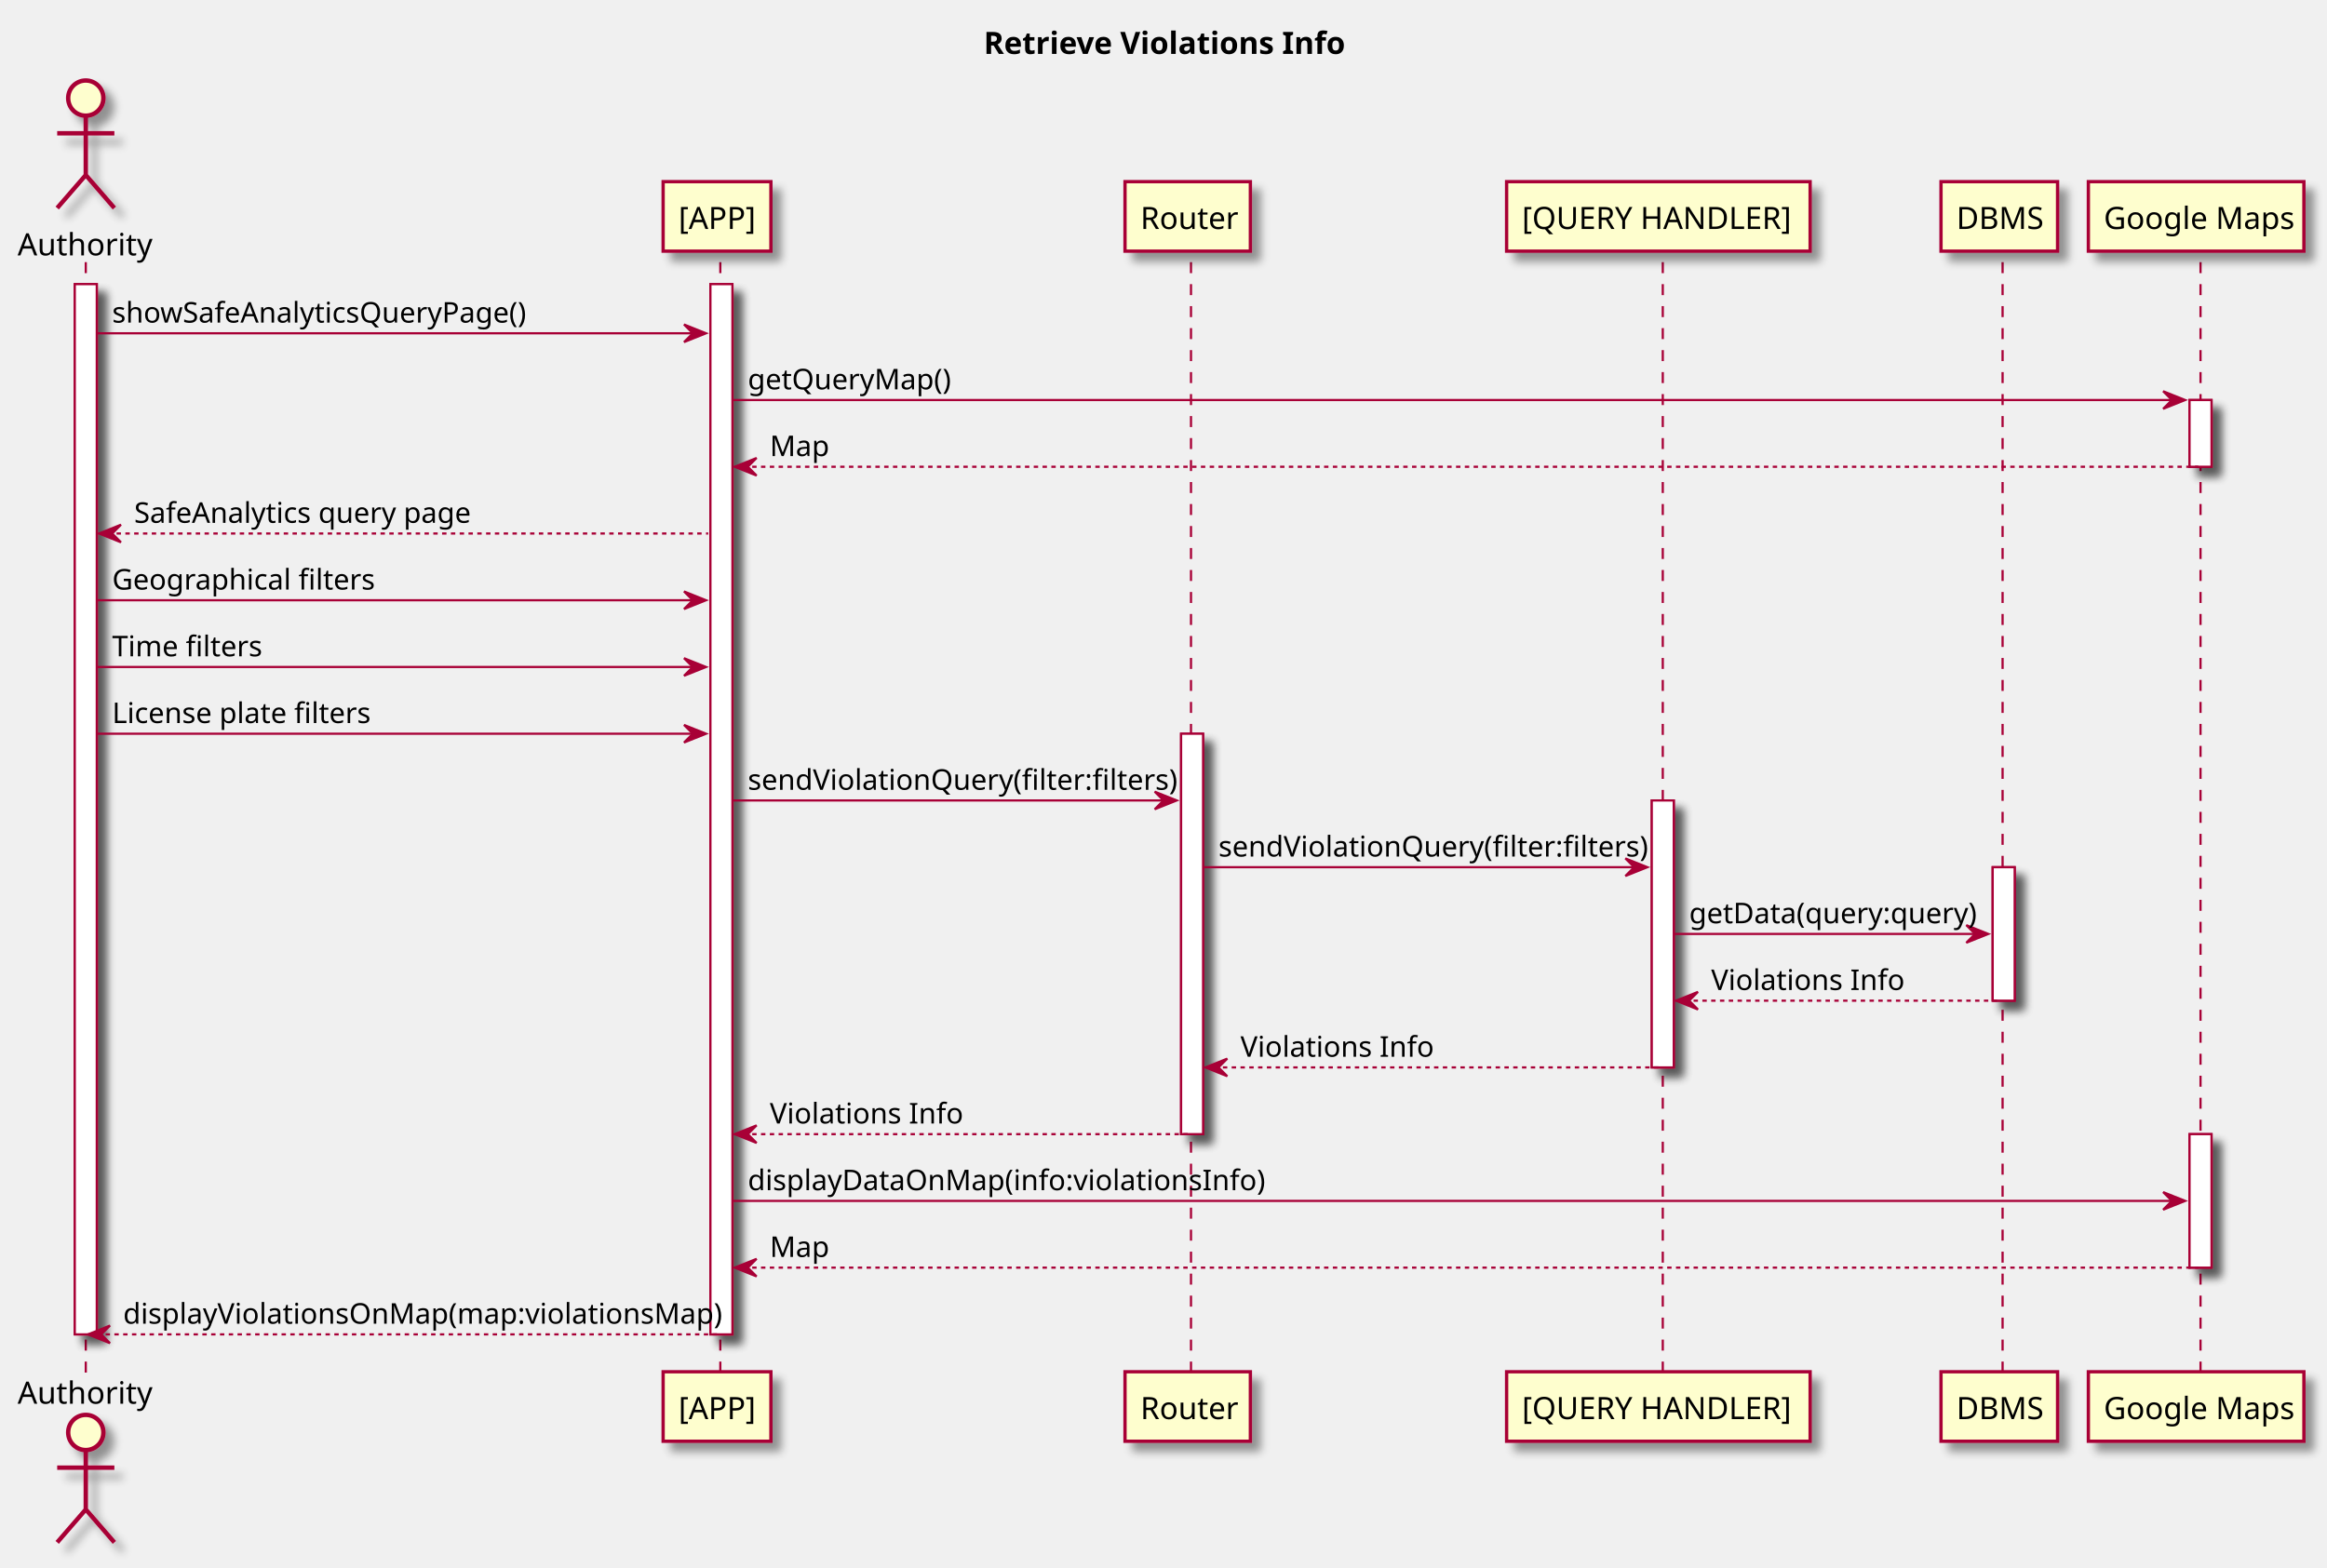
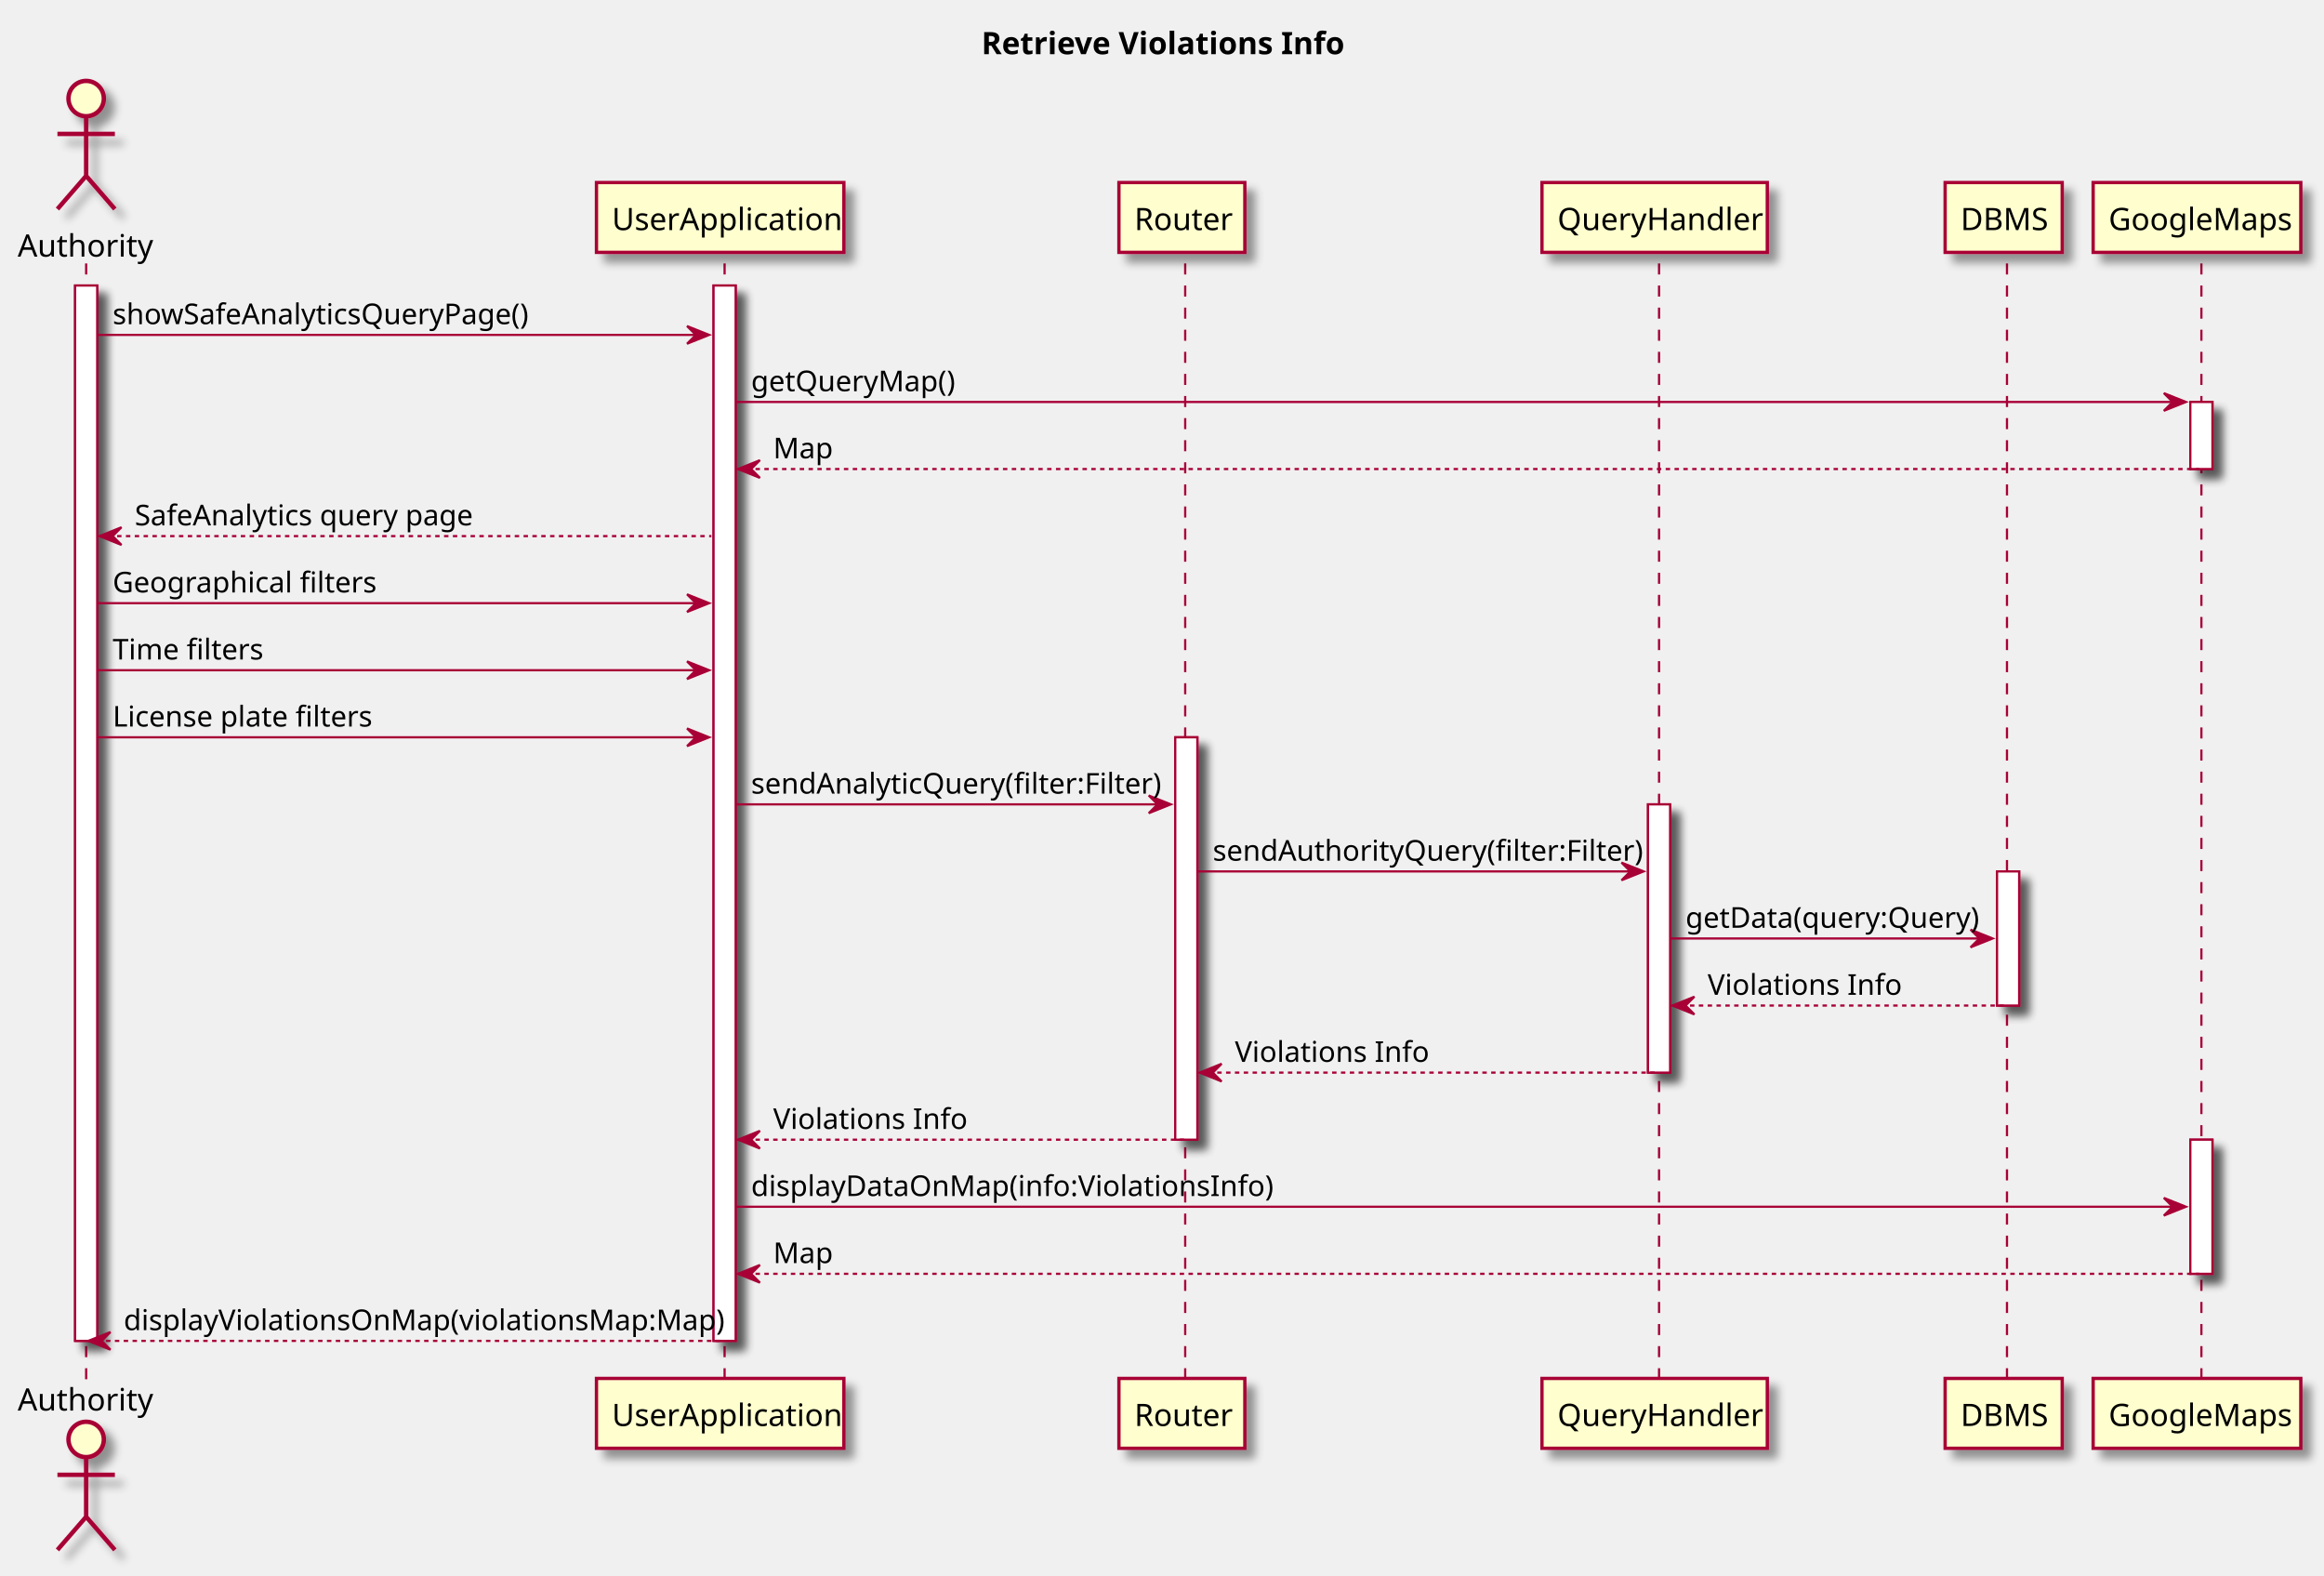
- <svg xmlns="http://www.w3.org/2000/svg" contentScriptType="application/ecmascript" contentStyleType="text/css" height="713px" preserveAspectRatio="none" style="width:1058px;height:713px;" version="1.1" viewBox="0 0 1058 713" width="1058px" zoomAndPan="magnify">
+ <svg xmlns="http://www.w3.org/2000/svg" contentScriptType="application/ecmascript" contentStyleType="text/css" height="713px" preserveAspectRatio="none" style="width:1052px;height:713px;" version="1.1" viewBox="0 0 1052 713" width="1052px" zoomAndPan="magnify">
  <defs>
-     <filter height="300%" id="f1emg3h56pnj7b" width="300%" x="-1" y="-1">
+     <filter height="300%" id="f17syq3vjtj2ij" width="300%" x="-1" y="-1">
      <feGaussianBlur result="blurOut" stdDeviation="2.0" />
      <feColorMatrix in="blurOut" result="blurOut2" type="matrix" values="0 0 0 0 0 0 0 0 0 0 0 0 0 0 0 0 0 0 .4 0" />
      <feOffset dx="4.0" dy="4.0" in="blurOut2" result="blurOut3" />
      <feBlend in="SourceGraphic" in2="blurOut3" mode="normal" />
    </filter>
  </defs>
  <g>
-     <text fill="#000000" font-family="sans-serif" font-size="14" font-weight="bold" lengthAdjust="spacingAndGlyphs" textLength="165" x="447.25" y="24.533">Retrieve Violations Info</text>
-     <rect fill="#FFFFFF" filter="url(#f1emg3h56pnj7b)" height="477.625" style="stroke: #A80036; stroke-width: 1.0;" width="10" x="34" y="129.219" />
-     <rect fill="#FFFFFF" filter="url(#f1emg3h56pnj7b)" height="477.625" style="stroke: #A80036; stroke-width: 1.0;" width="10" x="323" y="129.219" />
-     <rect fill="#FFFFFF" filter="url(#f1emg3h56pnj7b)" height="182.109" style="stroke: #A80036; stroke-width: 1.0;" width="10" x="537" y="333.68" />
-     <rect fill="#FFFFFF" filter="url(#f1emg3h56pnj7b)" height="121.406" style="stroke: #A80036; stroke-width: 1.0;" width="10" x="751" y="364.031" />
-     <rect fill="#FFFFFF" filter="url(#f1emg3h56pnj7b)" height="60.703" style="stroke: #A80036; stroke-width: 1.0;" width="10" x="906" y="394.383" />
-     <rect fill="#FFFFFF" filter="url(#f1emg3h56pnj7b)" height="30.352" style="stroke: #A80036; stroke-width: 1.0;" width="10" x="995.5" y="181.922" />
-     <rect fill="#FFFFFF" filter="url(#f1emg3h56pnj7b)" height="60.703" style="stroke: #A80036; stroke-width: 1.0;" width="10" x="995.5" y="515.789" />
+     <text fill="#000000" font-family="sans-serif" font-size="14" font-weight="bold" lengthAdjust="spacingAndGlyphs" textLength="165" x="444.25" y="24.533">Retrieve Violations Info</text>
+     <rect fill="#FFFFFF" filter="url(#f17syq3vjtj2ij)" height="477.625" style="stroke: #A80036; stroke-width: 1.0;" width="10" x="34" y="129.219" />
+     <rect fill="#FFFFFF" filter="url(#f17syq3vjtj2ij)" height="477.625" style="stroke: #A80036; stroke-width: 1.0;" width="10" x="323" y="129.219" />
+     <rect fill="#FFFFFF" filter="url(#f17syq3vjtj2ij)" height="182.109" style="stroke: #A80036; stroke-width: 1.0;" width="10" x="532" y="333.68" />
+     <rect fill="#FFFFFF" filter="url(#f17syq3vjtj2ij)" height="121.406" style="stroke: #A80036; stroke-width: 1.0;" width="10" x="746" y="364.031" />
+     <rect fill="#FFFFFF" filter="url(#f17syq3vjtj2ij)" height="60.703" style="stroke: #A80036; stroke-width: 1.0;" width="10" x="904" y="394.383" />
+     <rect fill="#FFFFFF" filter="url(#f17syq3vjtj2ij)" height="30.352" style="stroke: #A80036; stroke-width: 1.0;" width="10" x="991.5" y="181.922" />
+     <rect fill="#FFFFFF" filter="url(#f17syq3vjtj2ij)" height="60.703" style="stroke: #A80036; stroke-width: 1.0;" width="10" x="991.5" y="515.789" />
    <line style="stroke: #A80036; stroke-width: 1.0; stroke-dasharray: 5.0,5.0;" x1="39" x2="39" y1="119.219" y2="624.844" />
-     <line style="stroke: #A80036; stroke-width: 1.0; stroke-dasharray: 5.0,5.0;" x1="327.5" x2="327.5" y1="119.219" y2="624.844" />
-     <line style="stroke: #A80036; stroke-width: 1.0; stroke-dasharray: 5.0,5.0;" x1="541.5" x2="541.5" y1="119.219" y2="624.844" />
-     <line style="stroke: #A80036; stroke-width: 1.0; stroke-dasharray: 5.0,5.0;" x1="756" x2="756" y1="119.219" y2="624.844" />
-     <line style="stroke: #A80036; stroke-width: 1.0; stroke-dasharray: 5.0,5.0;" x1="910.5" x2="910.5" y1="119.219" y2="624.844" />
-     <line style="stroke: #A80036; stroke-width: 1.0; stroke-dasharray: 5.0,5.0;" x1="1000.5" x2="1000.5" y1="119.219" y2="624.844" />
+     <line style="stroke: #A80036; stroke-width: 1.0; stroke-dasharray: 5.0,5.0;" x1="328" x2="328" y1="119.219" y2="624.844" />
+     <line style="stroke: #A80036; stroke-width: 1.0; stroke-dasharray: 5.0,5.0;" x1="536.5" x2="536.5" y1="119.219" y2="624.844" />
+     <line style="stroke: #A80036; stroke-width: 1.0; stroke-dasharray: 5.0,5.0;" x1="751" x2="751" y1="119.219" y2="624.844" />
+     <line style="stroke: #A80036; stroke-width: 1.0; stroke-dasharray: 5.0,5.0;" x1="908.5" x2="908.5" y1="119.219" y2="624.844" />
+     <line style="stroke: #A80036; stroke-width: 1.0; stroke-dasharray: 5.0,5.0;" x1="996.5" x2="996.5" y1="119.219" y2="624.844" />
    <text fill="#000000" font-family="sans-serif" font-size="14" lengthAdjust="spacingAndGlyphs" textLength="56" x="8" y="116.143">Authority</text>
-     <ellipse cx="39" cy="44.609" fill="#FEFECE" filter="url(#f1emg3h56pnj7b)" rx="8" ry="8" style="stroke: #A80036; stroke-width: 2.0;" />
-     <path d="M39,52.609 L39,79.609 M26,60.609 L52,60.609 M39,79.609 L26,94.609 M39,79.609 L52,94.609 " fill="none" filter="url(#f1emg3h56pnj7b)" style="stroke: #A80036; stroke-width: 2.0;" />
+     <ellipse cx="39" cy="44.609" fill="#FEFECE" filter="url(#f17syq3vjtj2ij)" rx="8" ry="8" style="stroke: #A80036; stroke-width: 2.0;" />
+     <path d="M39,52.609 L39,79.609 M26,60.609 L52,60.609 M39,79.609 L26,94.609 M39,79.609 L52,94.609 " fill="none" filter="url(#f17syq3vjtj2ij)" style="stroke: #A80036; stroke-width: 2.0;" />
    <text fill="#000000" font-family="sans-serif" font-size="14" lengthAdjust="spacingAndGlyphs" textLength="56" x="8" y="638.377">Authority</text>
-     <ellipse cx="39" cy="651.453" fill="#FEFECE" filter="url(#f1emg3h56pnj7b)" rx="8" ry="8" style="stroke: #A80036; stroke-width: 2.0;" />
-     <path d="M39,659.453 L39,686.453 M26,667.453 L52,667.453 M39,686.453 L26,701.453 M39,686.453 L52,701.453 " fill="none" filter="url(#f1emg3h56pnj7b)" style="stroke: #A80036; stroke-width: 2.0;" />
-     <rect fill="#FEFECE" filter="url(#f1emg3h56pnj7b)" height="31.609" style="stroke: #A80036; stroke-width: 1.5;" width="49" x="301.5" y="82.609" />
-     <text fill="#000000" font-family="sans-serif" font-size="14" lengthAdjust="spacingAndGlyphs" textLength="35" x="308.5" y="104.143">[APP]</text>
-     <rect fill="#FEFECE" filter="url(#f1emg3h56pnj7b)" height="31.609" style="stroke: #A80036; stroke-width: 1.5;" width="49" x="301.5" y="623.844" />
-     <text fill="#000000" font-family="sans-serif" font-size="14" lengthAdjust="spacingAndGlyphs" textLength="35" x="308.5" y="645.377">[APP]</text>
-     <rect fill="#FEFECE" filter="url(#f1emg3h56pnj7b)" height="31.609" style="stroke: #A80036; stroke-width: 1.5;" width="57" x="511.5" y="82.609" />
-     <text fill="#000000" font-family="sans-serif" font-size="14" lengthAdjust="spacingAndGlyphs" textLength="43" x="518.5" y="104.143">Router</text>
-     <rect fill="#FEFECE" filter="url(#f1emg3h56pnj7b)" height="31.609" style="stroke: #A80036; stroke-width: 1.5;" width="57" x="511.5" y="623.844" />
-     <text fill="#000000" font-family="sans-serif" font-size="14" lengthAdjust="spacingAndGlyphs" textLength="43" x="518.5" y="645.377">Router</text>
-     <rect fill="#FEFECE" filter="url(#f1emg3h56pnj7b)" height="31.609" style="stroke: #A80036; stroke-width: 1.5;" width="138" x="685" y="82.609" />
-     <text fill="#000000" font-family="sans-serif" font-size="14" lengthAdjust="spacingAndGlyphs" textLength="124" x="692" y="104.143">[QUERY HANDLER]</text>
-     <rect fill="#FEFECE" filter="url(#f1emg3h56pnj7b)" height="31.609" style="stroke: #A80036; stroke-width: 1.5;" width="138" x="685" y="623.844" />
-     <text fill="#000000" font-family="sans-serif" font-size="14" lengthAdjust="spacingAndGlyphs" textLength="124" x="692" y="645.377">[QUERY HANDLER]</text>
-     <rect fill="#FEFECE" filter="url(#f1emg3h56pnj7b)" height="31.609" style="stroke: #A80036; stroke-width: 1.5;" width="53" x="882.5" y="82.609" />
-     <text fill="#000000" font-family="sans-serif" font-size="14" lengthAdjust="spacingAndGlyphs" textLength="39" x="889.5" y="104.143">DBMS</text>
-     <rect fill="#FEFECE" filter="url(#f1emg3h56pnj7b)" height="31.609" style="stroke: #A80036; stroke-width: 1.5;" width="53" x="882.5" y="623.844" />
-     <text fill="#000000" font-family="sans-serif" font-size="14" lengthAdjust="spacingAndGlyphs" textLength="39" x="889.5" y="645.377">DBMS</text>
-     <rect fill="#FEFECE" filter="url(#f1emg3h56pnj7b)" height="31.609" style="stroke: #A80036; stroke-width: 1.5;" width="98" x="949.5" y="82.609" />
-     <text fill="#000000" font-family="sans-serif" font-size="14" lengthAdjust="spacingAndGlyphs" textLength="84" x="956.5" y="104.143">Google Maps</text>
-     <rect fill="#FEFECE" filter="url(#f1emg3h56pnj7b)" height="31.609" style="stroke: #A80036; stroke-width: 1.5;" width="98" x="949.5" y="623.844" />
-     <text fill="#000000" font-family="sans-serif" font-size="14" lengthAdjust="spacingAndGlyphs" textLength="84" x="956.5" y="645.377">Google Maps</text>
-     <rect fill="#FFFFFF" filter="url(#f1emg3h56pnj7b)" height="477.625" style="stroke: #A80036; stroke-width: 1.0;" width="10" x="34" y="129.219" />
-     <rect fill="#FFFFFF" filter="url(#f1emg3h56pnj7b)" height="477.625" style="stroke: #A80036; stroke-width: 1.0;" width="10" x="323" y="129.219" />
-     <rect fill="#FFFFFF" filter="url(#f1emg3h56pnj7b)" height="182.109" style="stroke: #A80036; stroke-width: 1.0;" width="10" x="537" y="333.68" />
-     <rect fill="#FFFFFF" filter="url(#f1emg3h56pnj7b)" height="121.406" style="stroke: #A80036; stroke-width: 1.0;" width="10" x="751" y="364.031" />
-     <rect fill="#FFFFFF" filter="url(#f1emg3h56pnj7b)" height="60.703" style="stroke: #A80036; stroke-width: 1.0;" width="10" x="906" y="394.383" />
-     <rect fill="#FFFFFF" filter="url(#f1emg3h56pnj7b)" height="30.352" style="stroke: #A80036; stroke-width: 1.0;" width="10" x="995.5" y="181.922" />
-     <rect fill="#FFFFFF" filter="url(#f1emg3h56pnj7b)" height="60.703" style="stroke: #A80036; stroke-width: 1.0;" width="10" x="995.5" y="515.789" />
+     <ellipse cx="39" cy="651.453" fill="#FEFECE" filter="url(#f17syq3vjtj2ij)" rx="8" ry="8" style="stroke: #A80036; stroke-width: 2.0;" />
+     <path d="M39,659.453 L39,686.453 M26,667.453 L52,667.453 M39,686.453 L26,701.453 M39,686.453 L52,701.453 " fill="none" filter="url(#f17syq3vjtj2ij)" style="stroke: #A80036; stroke-width: 2.0;" />
+     <rect fill="#FEFECE" filter="url(#f17syq3vjtj2ij)" height="31.609" style="stroke: #A80036; stroke-width: 1.5;" width="112" x="270" y="82.609" />
+     <text fill="#000000" font-family="sans-serif" font-size="14" lengthAdjust="spacingAndGlyphs" textLength="98" x="277" y="104.143">UserApplication</text>
+     <rect fill="#FEFECE" filter="url(#f17syq3vjtj2ij)" height="31.609" style="stroke: #A80036; stroke-width: 1.5;" width="112" x="270" y="623.844" />
+     <text fill="#000000" font-family="sans-serif" font-size="14" lengthAdjust="spacingAndGlyphs" textLength="98" x="277" y="645.377">UserApplication</text>
+     <rect fill="#FEFECE" filter="url(#f17syq3vjtj2ij)" height="31.609" style="stroke: #A80036; stroke-width: 1.5;" width="57" x="506.5" y="82.609" />
+     <text fill="#000000" font-family="sans-serif" font-size="14" lengthAdjust="spacingAndGlyphs" textLength="43" x="513.5" y="104.143">Router</text>
+     <rect fill="#FEFECE" filter="url(#f17syq3vjtj2ij)" height="31.609" style="stroke: #A80036; stroke-width: 1.5;" width="57" x="506.5" y="623.844" />
+     <text fill="#000000" font-family="sans-serif" font-size="14" lengthAdjust="spacingAndGlyphs" textLength="43" x="513.5" y="645.377">Router</text>
+     <rect fill="#FEFECE" filter="url(#f17syq3vjtj2ij)" height="31.609" style="stroke: #A80036; stroke-width: 1.5;" width="102" x="698" y="82.609" />
+     <text fill="#000000" font-family="sans-serif" font-size="14" lengthAdjust="spacingAndGlyphs" textLength="88" x="705" y="104.143">QueryHandler</text>
+     <rect fill="#FEFECE" filter="url(#f17syq3vjtj2ij)" height="31.609" style="stroke: #A80036; stroke-width: 1.5;" width="102" x="698" y="623.844" />
+     <text fill="#000000" font-family="sans-serif" font-size="14" lengthAdjust="spacingAndGlyphs" textLength="88" x="705" y="645.377">QueryHandler</text>
+     <rect fill="#FEFECE" filter="url(#f17syq3vjtj2ij)" height="31.609" style="stroke: #A80036; stroke-width: 1.5;" width="53" x="880.5" y="82.609" />
+     <text fill="#000000" font-family="sans-serif" font-size="14" lengthAdjust="spacingAndGlyphs" textLength="39" x="887.5" y="104.143">DBMS</text>
+     <rect fill="#FEFECE" filter="url(#f17syq3vjtj2ij)" height="31.609" style="stroke: #A80036; stroke-width: 1.5;" width="53" x="880.5" y="623.844" />
+     <text fill="#000000" font-family="sans-serif" font-size="14" lengthAdjust="spacingAndGlyphs" textLength="39" x="887.5" y="645.377">DBMS</text>
+     <rect fill="#FEFECE" filter="url(#f17syq3vjtj2ij)" height="31.609" style="stroke: #A80036; stroke-width: 1.5;" width="94" x="947.5" y="82.609" />
+     <text fill="#000000" font-family="sans-serif" font-size="14" lengthAdjust="spacingAndGlyphs" textLength="80" x="954.5" y="104.143">GoogleMaps</text>
+     <rect fill="#FEFECE" filter="url(#f17syq3vjtj2ij)" height="31.609" style="stroke: #A80036; stroke-width: 1.5;" width="94" x="947.5" y="623.844" />
+     <text fill="#000000" font-family="sans-serif" font-size="14" lengthAdjust="spacingAndGlyphs" textLength="80" x="954.5" y="645.377">GoogleMaps</text>
+     <rect fill="#FFFFFF" filter="url(#f17syq3vjtj2ij)" height="477.625" style="stroke: #A80036; stroke-width: 1.0;" width="10" x="34" y="129.219" />
+     <rect fill="#FFFFFF" filter="url(#f17syq3vjtj2ij)" height="477.625" style="stroke: #A80036; stroke-width: 1.0;" width="10" x="323" y="129.219" />
+     <rect fill="#FFFFFF" filter="url(#f17syq3vjtj2ij)" height="182.109" style="stroke: #A80036; stroke-width: 1.0;" width="10" x="532" y="333.68" />
+     <rect fill="#FFFFFF" filter="url(#f17syq3vjtj2ij)" height="121.406" style="stroke: #A80036; stroke-width: 1.0;" width="10" x="746" y="364.031" />
+     <rect fill="#FFFFFF" filter="url(#f17syq3vjtj2ij)" height="60.703" style="stroke: #A80036; stroke-width: 1.0;" width="10" x="904" y="394.383" />
+     <rect fill="#FFFFFF" filter="url(#f17syq3vjtj2ij)" height="30.352" style="stroke: #A80036; stroke-width: 1.0;" width="10" x="991.5" y="181.922" />
+     <rect fill="#FFFFFF" filter="url(#f17syq3vjtj2ij)" height="60.703" style="stroke: #A80036; stroke-width: 1.0;" width="10" x="991.5" y="515.789" />
    <polygon fill="#A80036" points="311,147.57,321,151.57,311,155.57,315,151.57" style="stroke: #A80036; stroke-width: 1.0;" />
    <line style="stroke: #A80036; stroke-width: 1.0;" x1="44" x2="317" y1="151.57" y2="151.57" />
    <text fill="#000000" font-family="sans-serif" font-size="13" lengthAdjust="spacingAndGlyphs" textLength="183" x="51" y="146.714">showSafeAnalyticsQueryPage()</text>
-     <polygon fill="#A80036" points="983.5,177.922,993.5,181.922,983.5,185.922,987.5,181.922" style="stroke: #A80036; stroke-width: 1.0;" />
-     <line style="stroke: #A80036; stroke-width: 1.0;" x1="333" x2="989.5" y1="181.922" y2="181.922" />
+     <polygon fill="#A80036" points="979.5,177.922,989.5,181.922,979.5,185.922,983.5,181.922" style="stroke: #A80036; stroke-width: 1.0;" />
+     <line style="stroke: #A80036; stroke-width: 1.0;" x1="333" x2="985.5" y1="181.922" y2="181.922" />
    <text fill="#000000" font-family="sans-serif" font-size="13" lengthAdjust="spacingAndGlyphs" textLength="86" x="340" y="177.065">getQueryMap()</text>
    <polygon fill="#A80036" points="344,208.273,334,212.273,344,216.273,340,212.273" style="stroke: #A80036; stroke-width: 1.0;" />
-     <line style="stroke: #A80036; stroke-width: 1.0; stroke-dasharray: 2.0,2.0;" x1="338" x2="999.5" y1="212.273" y2="212.273" />
+     <line style="stroke: #A80036; stroke-width: 1.0; stroke-dasharray: 2.0,2.0;" x1="338" x2="995.5" y1="212.273" y2="212.273" />
    <text fill="#000000" font-family="sans-serif" font-size="13" lengthAdjust="spacingAndGlyphs" textLength="25" x="350" y="207.417">Map</text>
    <polygon fill="#A80036" points="55,238.625,45,242.625,55,246.625,51,242.625" style="stroke: #A80036; stroke-width: 1.0;" />
    <line style="stroke: #A80036; stroke-width: 1.0; stroke-dasharray: 2.0,2.0;" x1="49" x2="322" y1="242.625" y2="242.625" />
    <text fill="#000000" font-family="sans-serif" font-size="13" lengthAdjust="spacingAndGlyphs" textLength="148" x="61" y="237.769">SafeAnalytics query page</text>
    <polygon fill="#A80036" points="311,268.977,321,272.977,311,276.977,315,272.977" style="stroke: #A80036; stroke-width: 1.0;" />
    <line style="stroke: #A80036; stroke-width: 1.0;" x1="44" x2="317" y1="272.977" y2="272.977" />
    <text fill="#000000" font-family="sans-serif" font-size="13" lengthAdjust="spacingAndGlyphs" textLength="111" x="51" y="268.12">Geographical filters</text>
    <polygon fill="#A80036" points="311,299.328,321,303.328,311,307.328,315,303.328" style="stroke: #A80036; stroke-width: 1.0;" />
    <line style="stroke: #A80036; stroke-width: 1.0;" x1="44" x2="317" y1="303.328" y2="303.328" />
    <text fill="#000000" font-family="sans-serif" font-size="13" lengthAdjust="spacingAndGlyphs" textLength="63" x="51" y="298.472">Time filters</text>
    <polygon fill="#A80036" points="311,329.68,321,333.68,311,337.68,315,333.68" style="stroke: #A80036; stroke-width: 1.0;" />
    <line style="stroke: #A80036; stroke-width: 1.0;" x1="44" x2="317" y1="333.68" y2="333.68" />
    <text fill="#000000" font-family="sans-serif" font-size="13" lengthAdjust="spacingAndGlyphs" textLength="112" x="51" y="328.823">License plate filters</text>
-     <polygon fill="#A80036" points="525,360.031,535,364.031,525,368.031,529,364.031" style="stroke: #A80036; stroke-width: 1.0;" />
-     <line style="stroke: #A80036; stroke-width: 1.0;" x1="333" x2="531" y1="364.031" y2="364.031" />
-     <text fill="#000000" font-family="sans-serif" font-size="13" lengthAdjust="spacingAndGlyphs" textLength="180" x="340" y="359.175">sendViolationQuery(filter:filters)</text>
-     <polygon fill="#A80036" points="739,390.383,749,394.383,739,398.383,743,394.383" style="stroke: #A80036; stroke-width: 1.0;" />
-     <line style="stroke: #A80036; stroke-width: 1.0;" x1="547" x2="745" y1="394.383" y2="394.383" />
-     <text fill="#000000" font-family="sans-serif" font-size="13" lengthAdjust="spacingAndGlyphs" textLength="180" x="554" y="389.526">sendViolationQuery(filter:filters)</text>
-     <polygon fill="#A80036" points="894,420.734,904,424.734,894,428.734,898,424.734" style="stroke: #A80036; stroke-width: 1.0;" />
-     <line style="stroke: #A80036; stroke-width: 1.0;" x1="761" x2="900" y1="424.734" y2="424.734" />
-     <text fill="#000000" font-family="sans-serif" font-size="13" lengthAdjust="spacingAndGlyphs" textLength="121" x="768" y="419.878">getData(query:query)</text>
-     <polygon fill="#A80036" points="772,451.086,762,455.086,772,459.086,768,455.086" style="stroke: #A80036; stroke-width: 1.0;" />
-     <line style="stroke: #A80036; stroke-width: 1.0; stroke-dasharray: 2.0,2.0;" x1="766" x2="910" y1="455.086" y2="455.086" />
-     <text fill="#000000" font-family="sans-serif" font-size="13" lengthAdjust="spacingAndGlyphs" textLength="81" x="778" y="450.229">Violations Info</text>
-     <polygon fill="#A80036" points="558,481.438,548,485.438,558,489.438,554,485.438" style="stroke: #A80036; stroke-width: 1.0;" />
-     <line style="stroke: #A80036; stroke-width: 1.0; stroke-dasharray: 2.0,2.0;" x1="552" x2="755" y1="485.438" y2="485.438" />
-     <text fill="#000000" font-family="sans-serif" font-size="13" lengthAdjust="spacingAndGlyphs" textLength="81" x="564" y="480.581">Violations Info</text>
+     <polygon fill="#A80036" points="520,360.031,530,364.031,520,368.031,524,364.031" style="stroke: #A80036; stroke-width: 1.0;" />
+     <line style="stroke: #A80036; stroke-width: 1.0;" x1="333" x2="526" y1="364.031" y2="364.031" />
+     <text fill="#000000" font-family="sans-serif" font-size="13" lengthAdjust="spacingAndGlyphs" textLength="175" x="340" y="359.175">sendAnalyticQuery(filter:Filter)</text>
+     <polygon fill="#A80036" points="734,390.383,744,394.383,734,398.383,738,394.383" style="stroke: #A80036; stroke-width: 1.0;" />
+     <line style="stroke: #A80036; stroke-width: 1.0;" x1="542" x2="740" y1="394.383" y2="394.383" />
+     <text fill="#000000" font-family="sans-serif" font-size="13" lengthAdjust="spacingAndGlyphs" textLength="180" x="549" y="389.526">sendAuthorityQuery(filter:Filter)</text>
+     <polygon fill="#A80036" points="892,420.734,902,424.734,892,428.734,896,424.734" style="stroke: #A80036; stroke-width: 1.0;" />
+     <line style="stroke: #A80036; stroke-width: 1.0;" x1="756" x2="898" y1="424.734" y2="424.734" />
+     <text fill="#000000" font-family="sans-serif" font-size="13" lengthAdjust="spacingAndGlyphs" textLength="124" x="763" y="419.878">getData(query:Query)</text>
+     <polygon fill="#A80036" points="767,451.086,757,455.086,767,459.086,763,455.086" style="stroke: #A80036; stroke-width: 1.0;" />
+     <line style="stroke: #A80036; stroke-width: 1.0; stroke-dasharray: 2.0,2.0;" x1="761" x2="908" y1="455.086" y2="455.086" />
+     <text fill="#000000" font-family="sans-serif" font-size="13" lengthAdjust="spacingAndGlyphs" textLength="81" x="773" y="450.229">Violations Info</text>
+     <polygon fill="#A80036" points="553,481.438,543,485.438,553,489.438,549,485.438" style="stroke: #A80036; stroke-width: 1.0;" />
+     <line style="stroke: #A80036; stroke-width: 1.0; stroke-dasharray: 2.0,2.0;" x1="547" x2="750" y1="485.438" y2="485.438" />
+     <text fill="#000000" font-family="sans-serif" font-size="13" lengthAdjust="spacingAndGlyphs" textLength="81" x="559" y="480.581">Violations Info</text>
    <polygon fill="#A80036" points="344,511.789,334,515.789,344,519.789,340,515.789" style="stroke: #A80036; stroke-width: 1.0;" />
-     <line style="stroke: #A80036; stroke-width: 1.0; stroke-dasharray: 2.0,2.0;" x1="338" x2="541" y1="515.789" y2="515.789" />
+     <line style="stroke: #A80036; stroke-width: 1.0; stroke-dasharray: 2.0,2.0;" x1="338" x2="536" y1="515.789" y2="515.789" />
    <text fill="#000000" font-family="sans-serif" font-size="13" lengthAdjust="spacingAndGlyphs" textLength="81" x="350" y="510.933">Violations Info</text>
-     <polygon fill="#A80036" points="983.5,542.141,993.5,546.141,983.5,550.141,987.5,546.141" style="stroke: #A80036; stroke-width: 1.0;" />
-     <line style="stroke: #A80036; stroke-width: 1.0;" x1="333" x2="989.5" y1="546.141" y2="546.141" />
-     <text fill="#000000" font-family="sans-serif" font-size="13" lengthAdjust="spacingAndGlyphs" textLength="215" x="340" y="541.284">displayDataOnMap(info:violationsInfo)</text>
+     <polygon fill="#A80036" points="979.5,542.141,989.5,546.141,979.5,550.141,983.5,546.141" style="stroke: #A80036; stroke-width: 1.0;" />
+     <line style="stroke: #A80036; stroke-width: 1.0;" x1="333" x2="985.5" y1="546.141" y2="546.141" />
+     <text fill="#000000" font-family="sans-serif" font-size="13" lengthAdjust="spacingAndGlyphs" textLength="219" x="340" y="541.284">displayDataOnMap(info:ViolationsInfo)</text>
    <polygon fill="#A80036" points="344,572.492,334,576.492,344,580.492,340,576.492" style="stroke: #A80036; stroke-width: 1.0;" />
-     <line style="stroke: #A80036; stroke-width: 1.0; stroke-dasharray: 2.0,2.0;" x1="338" x2="999.5" y1="576.492" y2="576.492" />
+     <line style="stroke: #A80036; stroke-width: 1.0; stroke-dasharray: 2.0,2.0;" x1="338" x2="995.5" y1="576.492" y2="576.492" />
    <text fill="#000000" font-family="sans-serif" font-size="13" lengthAdjust="spacingAndGlyphs" textLength="25" x="350" y="571.636">Map</text>
    <polygon fill="#A80036" points="50,602.844,40,606.844,50,610.844,46,606.844" style="stroke: #A80036; stroke-width: 1.0;" />
    <line style="stroke: #A80036; stroke-width: 1.0; stroke-dasharray: 2.0,2.0;" x1="44" x2="327" y1="606.844" y2="606.844" />
-     <text fill="#000000" font-family="sans-serif" font-size="13" lengthAdjust="spacingAndGlyphs" textLength="255" x="56" y="601.987">displayViolationsOnMap(map:violationsMap)</text>
+     <text fill="#000000" font-family="sans-serif" font-size="13" lengthAdjust="spacingAndGlyphs" textLength="255" x="56" y="601.987">displayViolationsOnMap(violationsMap:Map)</text>
  </g>
</svg>
